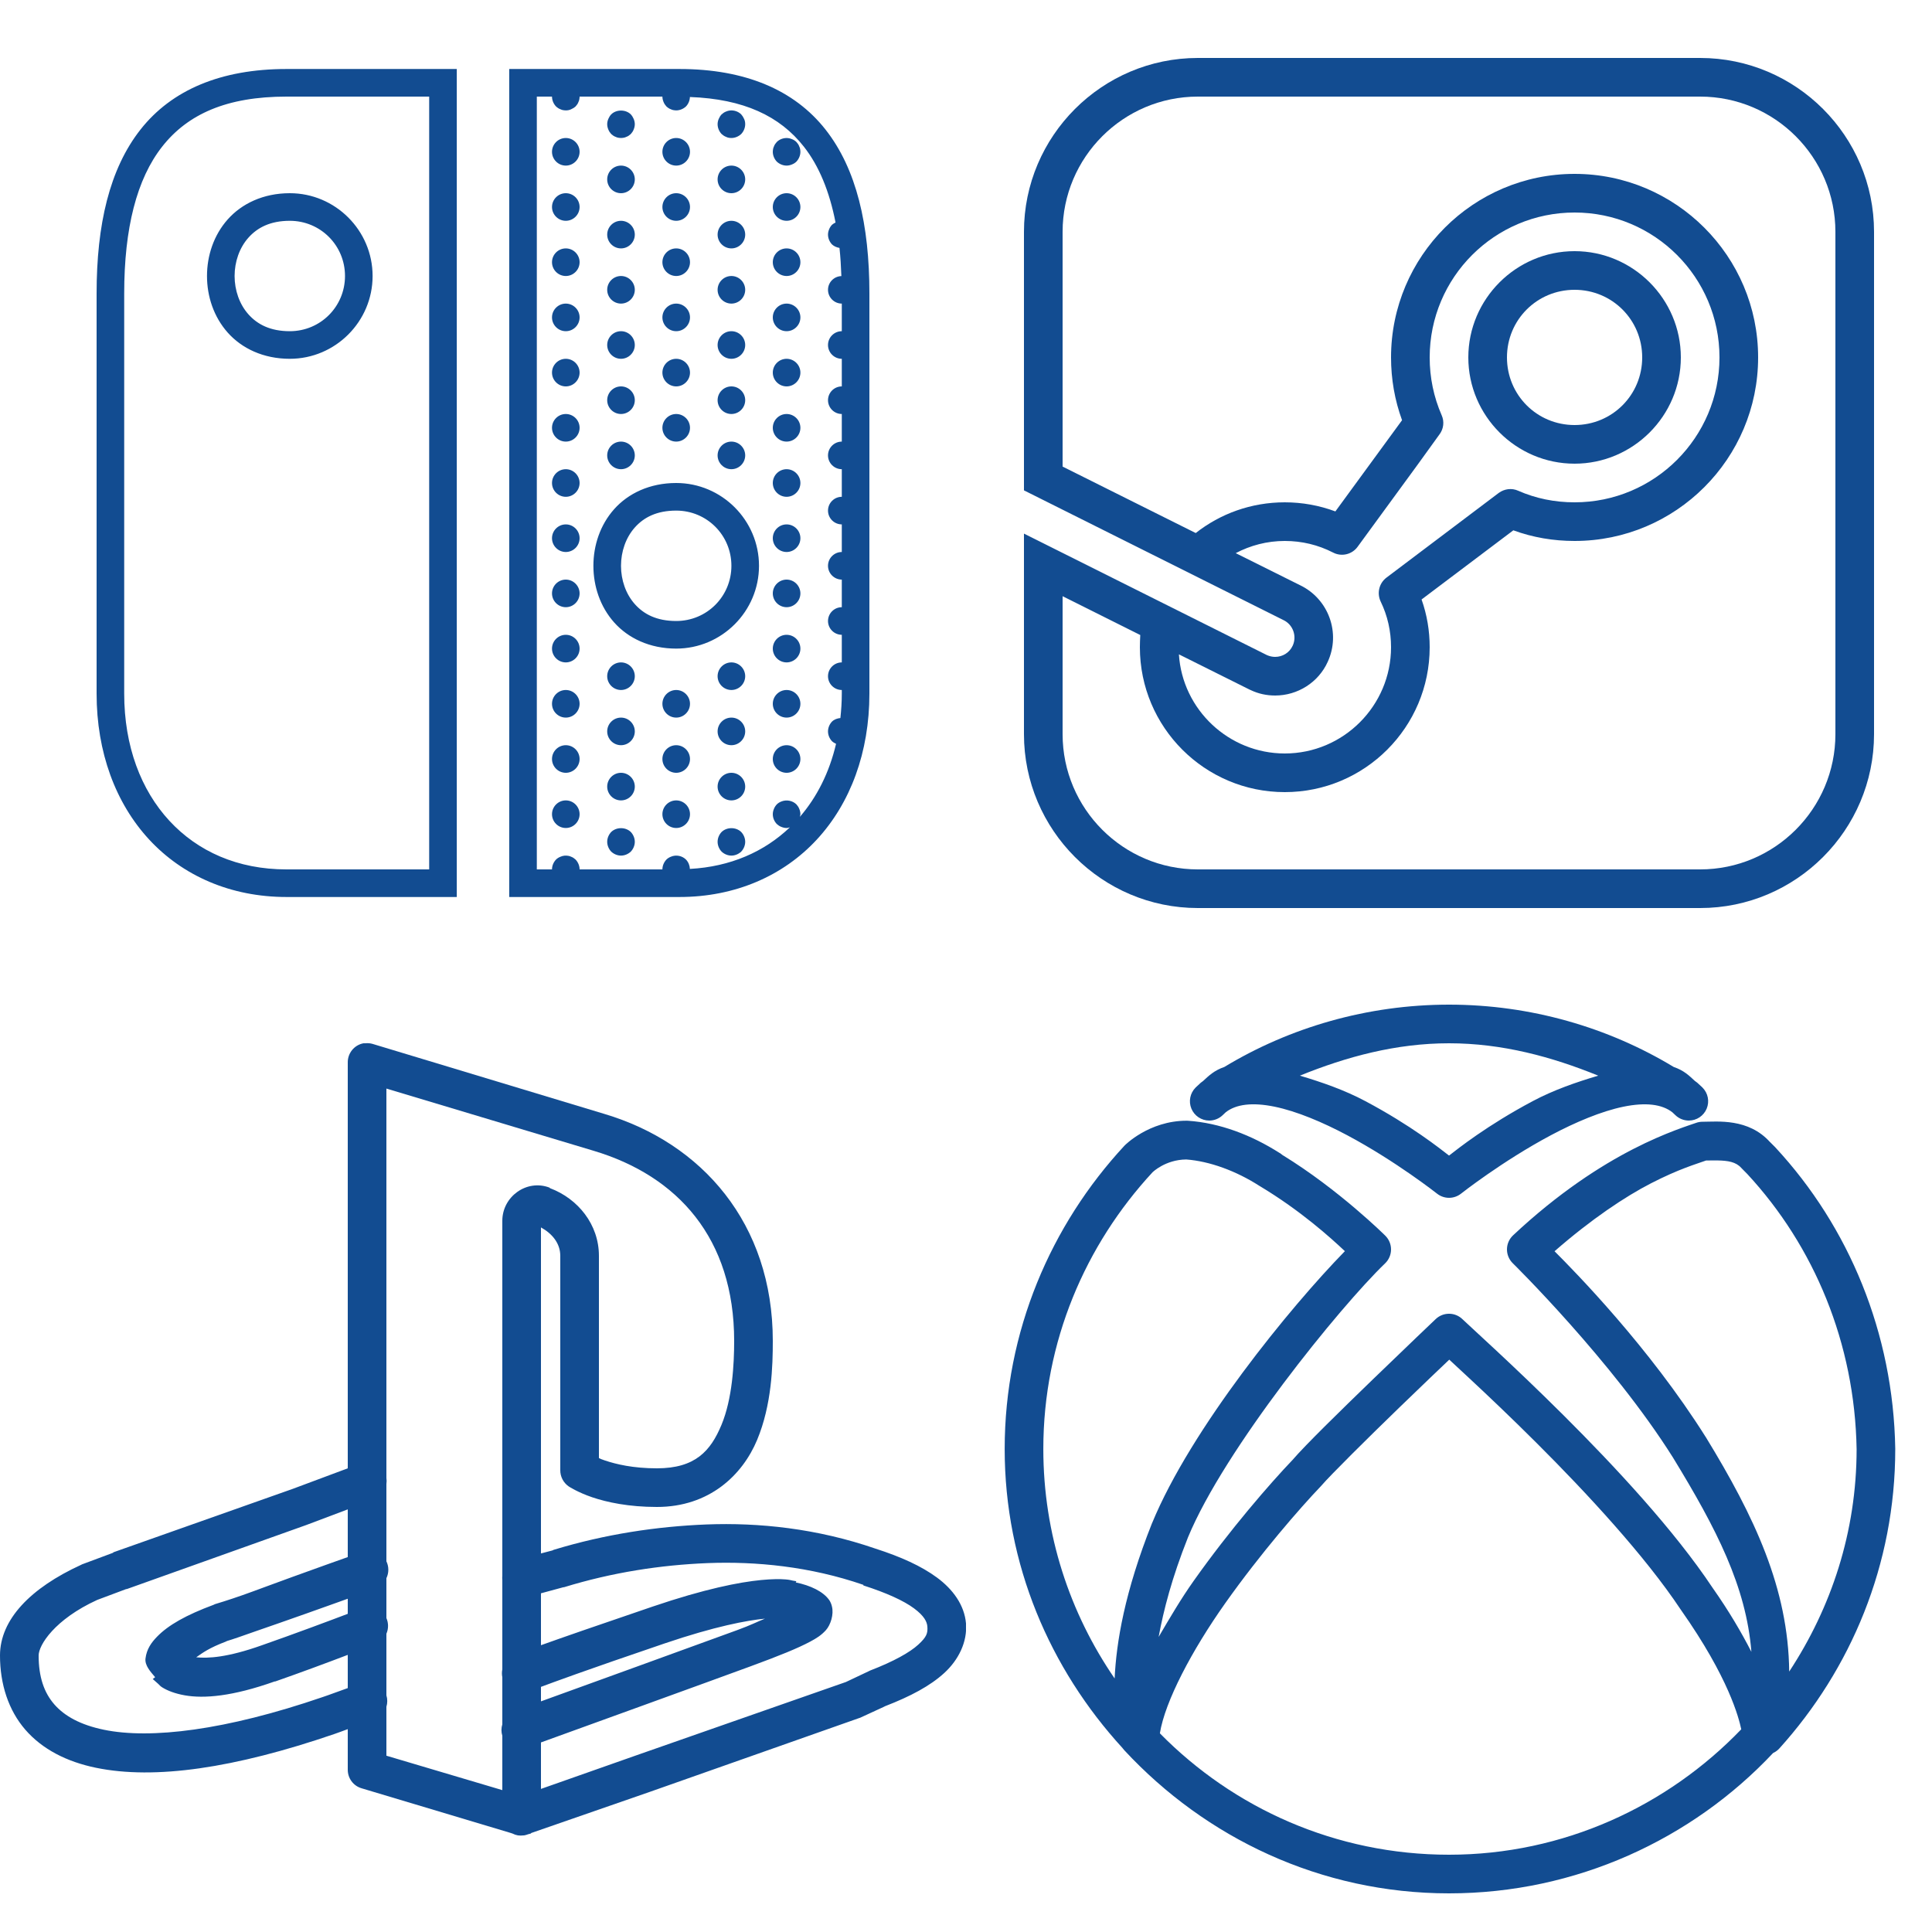
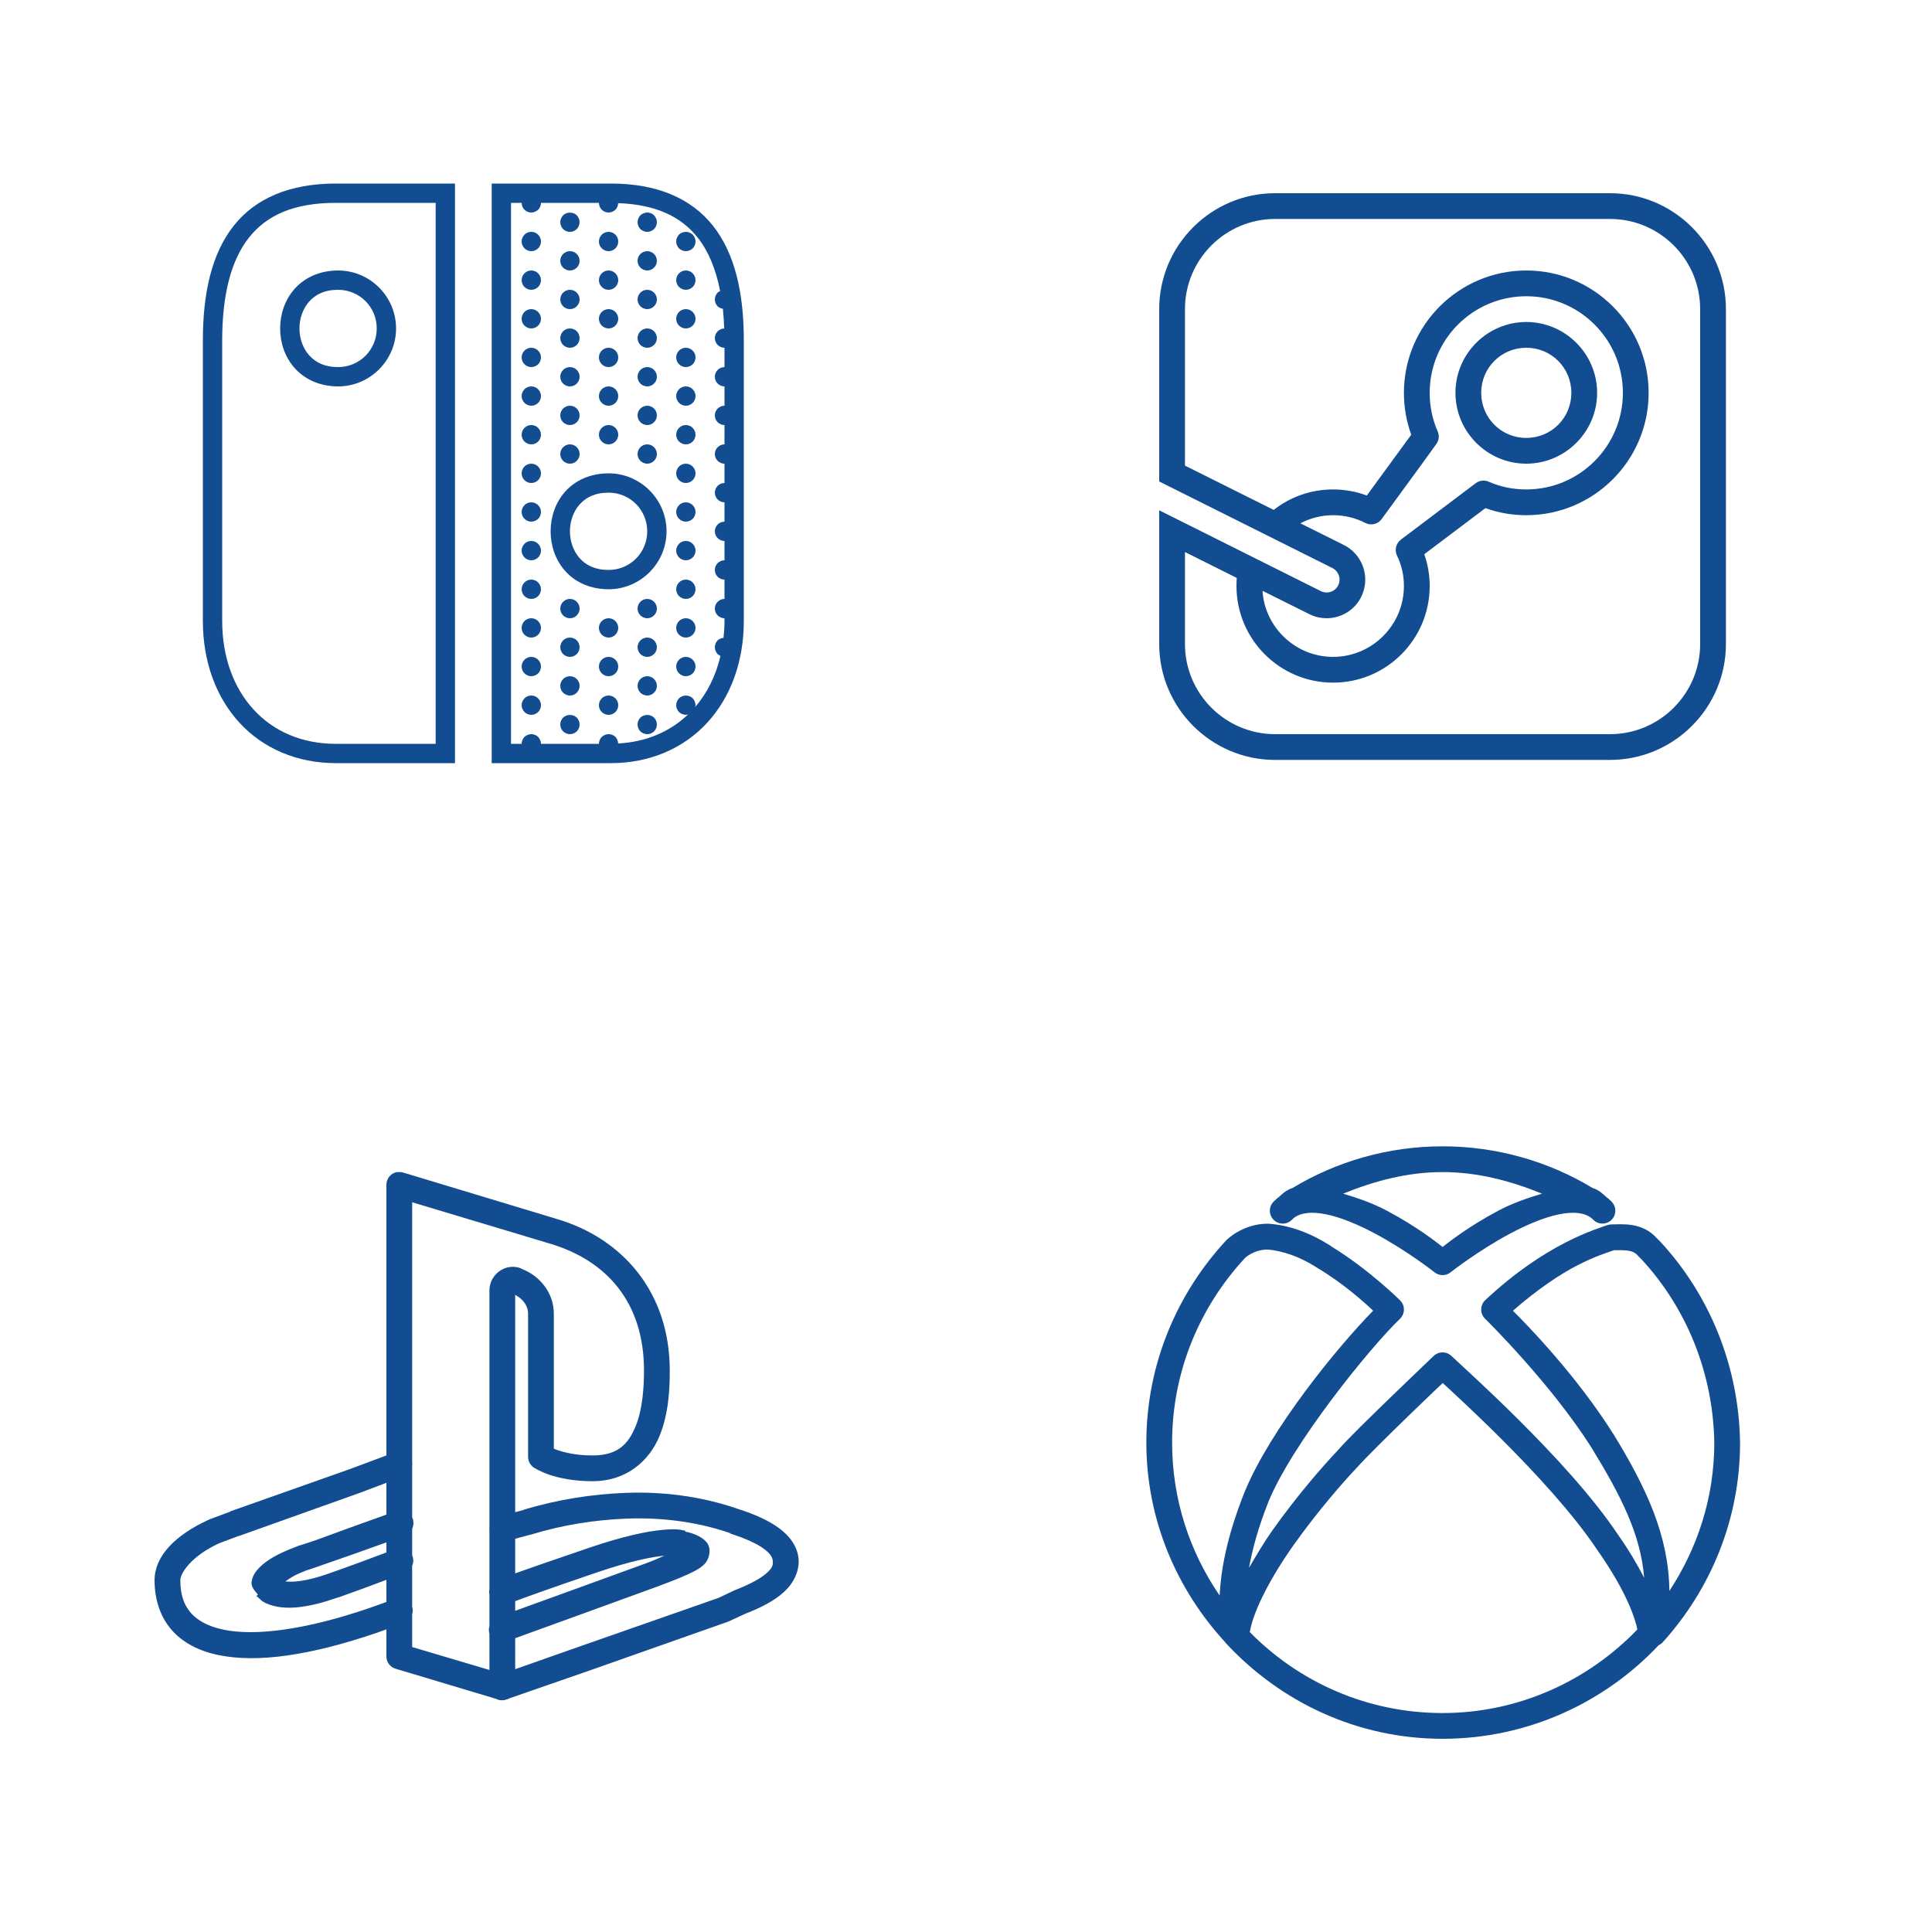
<svg xmlns="http://www.w3.org/2000/svg" fill="#124c91" viewBox="0 0 200 200" width="200px" height="200px">
-   <svg fill="#124c91" viewBox="0 -25 50 50" width="100px" height="200px">
+   <svg fill="#124c91" viewBox="-12 -37 75 50" width="100px" height="200px">
    <path d="M 18.812 4 C 18.336 4.09 17.992 4.512 18 5 L 18 26 L 15.156 27.062 L 5.875 30.344 C 5.863 30.355 5.855 30.363 5.844 30.375 L 4.25 30.969 C 4.23 30.977 4.207 30.988 4.188 31 C 1.59 32.191 0 33.82 0 35.688 C 0 37.172 0.438 38.523 1.312 39.531 C 2.188 40.539 3.449 41.188 4.969 41.5 C 8.004 42.125 12.117 41.531 17.312 39.75 C 17.527 39.68 17.691 39.609 18 39.5 L 18 41.594 C 17.996 42.043 18.289 42.438 18.719 42.562 L 26.438 44.875 C 26.469 44.887 26.5 44.898 26.531 44.906 C 26.621 44.953 26.715 44.984 26.812 45 C 26.906 45.012 27 45.012 27.094 45 C 27.105 45 27.113 45 27.125 45 C 27.199 44.988 27.273 44.965 27.344 44.938 C 27.387 44.93 27.43 44.918 27.469 44.906 C 27.48 44.895 27.488 44.887 27.5 44.875 L 33.625 42.75 L 44.438 38.938 C 44.469 38.93 44.5 38.918 44.531 38.906 L 45.75 38.344 C 45.777 38.332 45.785 38.324 45.812 38.312 C 47.133 37.801 48.145 37.262 48.875 36.594 C 49.621 35.91 50.074 34.98 50 34.031 C 49.918 33.07 49.316 32.258 48.5 31.656 C 47.684 31.055 46.625 30.578 45.312 30.156 C 42.277 29.109 39.27 28.801 36.562 28.906 C 34.004 29.008 31.324 29.406 28.656 30.219 L 28.594 30.25 L 28 30.406 L 28 13.531 C 28.578 13.848 29 14.352 29 15 L 29 26.094 C 28.996 26.43 29.16 26.746 29.438 26.938 C 29.438 26.938 29.895 27.242 30.656 27.5 C 31.418 27.758 32.539 28 34 28 C 36.711 28 38.426 26.355 39.188 24.531 C 39.949 22.707 40 20.695 40 19.406 C 40 13.32 36.32 9.156 31.281 7.656 L 19.281 4.031 C 19.16 3.996 19.031 3.988 18.906 4 C 18.875 4 18.844 4 18.812 4 Z M 20 6.344 L 30.719 9.562 C 35.078 10.863 38 14.094 38 19.406 C 38 20.617 37.906 22.398 37.344 23.75 C 36.781 25.102 35.988 26 34 26 C 32.762 26 31.879 25.785 31.312 25.594 C 31.078 25.516 31.117 25.523 31 25.469 L 31 15 C 31 13.371 29.906 12.039 28.469 11.5 C 28.453 11.496 28.453 11.473 28.438 11.469 C 27.262 11.023 26 11.934 26 13.188 L 26 31.562 C 25.992 31.637 25.992 31.707 26 31.781 L 26 36.406 C 25.973 36.539 25.973 36.68 26 36.812 L 26 39.25 C 25.941 39.441 25.941 39.652 26 39.844 L 26 42.656 L 20 40.875 L 20 38.344 C 20.059 38.152 20.059 37.941 20 37.75 L 20 34.562 C 20.113 34.305 20.113 34.008 20 33.75 L 20 31.688 C 20.133 31.41 20.133 31.09 20 30.812 L 20 26.812 C 20.016 26.707 20.016 26.605 20 26.5 Z M 18 28.125 L 18 30.594 C 17.527 30.758 16.602 31.094 15.125 31.625 C 14.219 31.949 13.305 32.301 12.562 32.562 C 11.82 32.824 11.188 33.012 11.125 33.031 C 11.105 33.039 11.082 33.051 11.062 33.062 C 9.629 33.594 8.707 34.117 8.125 34.719 C 7.832 35.02 7.59 35.359 7.531 35.844 C 7.488 36.203 7.785 36.52 8.031 36.812 L 7.906 36.906 C 7.906 36.906 8.078 37.055 8.188 37.156 C 8.273 37.234 8.289 37.273 8.406 37.344 C 8.676 37.512 9.059 37.66 9.562 37.75 C 10.562 37.926 12.027 37.809 14.219 37.031 C 14.23 37.027 14.238 37.035 14.25 37.031 C 15.512 36.59 16.914 36.07 18 35.656 L 18 37.375 C 17.543 37.535 17.066 37.719 16.688 37.844 C 11.68 39.562 7.789 40.031 5.375 39.531 C 4.168 39.281 3.344 38.828 2.812 38.219 C 2.281 37.609 2 36.801 2 35.688 C 2 35.152 2.828 33.82 5.031 32.812 L 6.531 32.25 L 6.562 32.25 L 15.844 28.938 Z M 36.625 30.906 C 39.121 30.809 41.922 31.078 44.688 32.031 C 44.688 32.043 44.688 32.051 44.688 32.062 C 45.875 32.441 46.777 32.852 47.312 33.25 C 47.848 33.648 47.98 33.949 48 34.188 C 48.027 34.539 47.961 34.73 47.531 35.125 C 47.102 35.52 46.27 35.992 45.031 36.469 C 45.012 36.477 44.988 36.488 44.969 36.5 L 43.781 37.062 L 43.688 37.094 L 32.969 40.844 L 28 42.594 L 28 40.188 C 28.984 39.832 37.043 36.914 38.844 36.25 C 40.355 35.695 41.297 35.312 41.938 34.969 C 42.258 34.797 42.508 34.645 42.75 34.375 C 42.992 34.105 43.164 33.562 43.062 33.156 C 43.039 33.047 42.996 32.941 42.938 32.844 C 42.625 32.375 41.938 32.059 41.188 31.906 L 41.219 31.844 C 41.219 31.844 41.082 31.824 41.031 31.812 C 40.934 31.789 40.852 31.766 40.656 31.75 C 40.363 31.727 39.977 31.727 39.406 31.781 C 38.266 31.891 36.484 32.238 33.781 33.156 C 30.77 34.18 29.078 34.77 28 35.156 L 28 32.469 L 29.156 32.156 C 29.168 32.156 29.176 32.156 29.188 32.156 C 31.699 31.383 34.203 31.004 36.625 30.906 Z M 18 32.75 L 18 33.531 C 17.211 33.832 15.184 34.59 13.562 35.156 C 11.766 35.797 10.754 35.844 10.156 35.781 C 10.496 35.543 10.824 35.297 11.688 34.969 C 11.723 34.957 11.715 34.949 11.75 34.938 C 12.043 34.852 12.504 34.691 13.219 34.438 C 13.969 34.176 14.906 33.855 15.812 33.531 C 16.934 33.129 17.336 32.992 18 32.75 Z M 39.594 33.781 C 39.121 33.973 38.91 34.098 38.156 34.375 C 36.488 34.988 29.777 37.418 28 38.062 L 28 37.312 C 28.621 37.082 30.188 36.496 34.406 35.062 C 37.004 34.18 38.66 33.871 39.594 33.781 Z" />
  </svg>
-   <svg fill="#124c91" viewBox="-25 0 50 50" width="200px" height="100px">
+   <svg fill="#124c91" viewBox="-37 -12 50 75" width="200px" height="100px">
    <path d="M 12 3 C 7.04 3 3 7.04 3 12 L 3 25.381 L 16.42 32.09 C 16.92 32.32 17.14 32.92 16.91 33.42 C 16.74 33.79 16.38 34 16 34 C 15.86 34 15.72 33.97 15.58 33.91 L 3 27.619 L 3 38 C 3 42.96 7.04 47 12 47 L 38 47 C 42.96 47 47 42.96 47 38 L 47 12 C 47 7.04 42.96 3 38 3 L 12 3 z M 12 5 L 38 5 C 41.86 5 45 8.14 45 12 L 45 38 C 45 41.86 41.86 45 38 45 L 12 45 C 8.14 45 5 41.86 5 38 L 5 30.859 L 9.02 32.869 C 9.01 33.079 9 33.29 9 33.5 C 9 37.64 12.36 41 16.5 41 C 20.64 41 24 37.64 24 33.5 C 24 32.65 23.86 31.819 23.58 31.029 L 28.33 27.449 C 29.34 27.819 30.4 28 31.5 28 C 36.74 28 41 23.74 41 18.5 C 41 13.26 36.74 9 31.5 9 C 26.26 9 22 13.26 22 18.5 C 22 19.62 22.19 20.71 22.57 21.75 L 19.119 26.471 C 18.289 26.161 17.4 26 16.5 26 C 14.76 26 13.161 26.59 11.891 27.59 L 5 24.15 L 5 12 C 5 8.14 8.14 5 12 5 z M 31.5 11 C 35.64 11 39 14.36 39 18.5 C 39 22.64 35.64 26 31.5 26 C 30.47 26 29.49 25.8 28.58 25.4 C 28.25 25.25 27.87 25.3 27.58 25.51 L 21.76 29.9 C 21.38 30.19 21.261 30.701 21.461 31.131 C 21.821 31.871 22 32.67 22 33.5 C 22 36.53 19.53 39 16.5 39 C 13.6 39 11.2 36.729 11.02 33.869 L 14.689 35.699 L 14.721 35.711 L 14.74 35.721 C 15.14 35.911 15.56 36 16 36 C 17.17 36 18.241 35.32 18.721 34.26 C 19.411 32.77 18.769 30.999 17.289 30.289 L 13.961 28.631 C 14.721 28.231 15.58 28 16.5 28 C 17.38 28 18.22 28.2 19 28.6 C 19.44 28.83 19.98 28.701 20.27 28.301 L 23.369 24.061 L 24.51 22.48 C 24.72 22.2 24.769 21.82 24.619 21.49 C 24.209 20.55 24 19.54 24 18.5 C 24 14.36 27.36 11 31.5 11 z M 31.5 13 C 28.474 13 26 15.474 26 18.5 C 26 21.526 28.474 24 31.5 24 C 34.526 24 37 21.526 37 18.5 C 37 15.474 34.526 13 31.5 13 z M 31.5 15 C 33.445 15 35 16.555 35 18.5 C 35 20.445 33.445 22 31.5 22 C 29.555 22 28 20.445 28 18.5 C 28 16.555 29.555 15 31.5 15 z" />
  </svg>
-   <svg fill="#124c91" viewBox="5 5 140 140" width="200px" height="200px">
+   <svg fill="#124c91" viewBox="-9 -9 200 200" width="200px" height="200px">
    <path d="M 25.76 10 C 21.01 10 17.443 11.517 15.186 14.381 C 12.928 17.245 12 21.294 12 26.264 L 12 55.264 C 12 59.506 13.373 63.2 15.805 65.832 C 18.236 68.464 21.722 70 25.76 70 L 38.1 70 L 38.1 10 L 25.76 10 z M 41.9 10 L 41.9 70 L 54.24 70 C 58.278 70 61.764 68.464 64.195 65.832 C 66.627 63.2 68 59.506 68 55.264 L 68 26.264 C 68 21.294 67.072 17.245 64.814 14.381 C 62.557 11.517 58.99 10 54.24 10 L 41.9 10 z M 25.76 12 L 36.1 12 L 36.1 68 L 25.76 68 C 22.222 68 19.327 66.698 17.273 64.475 C 15.219 62.252 14 59.077 14 55.264 L 14 26.264 C 14 21.547 14.907 17.965 16.756 15.619 C 18.605 13.273 21.419 12 25.76 12 z M 43.9 12 L 45 12 C 45 12.26 45.109 12.521 45.289 12.711 C 45.339 12.751 45.389 12.8 45.439 12.83 C 45.499 12.87 45.559 12.9 45.619 12.92 C 45.679 12.95 45.741 12.97 45.801 12.98 C 45.871 12.99 45.93 13 46 13 C 46.13 13 46.261 12.98 46.381 12.92 C 46.501 12.87 46.611 12.801 46.711 12.711 L 46.83 12.561 C 46.87 12.501 46.9 12.441 46.92 12.381 C 46.95 12.321 46.97 12.259 46.98 12.199 C 46.99 12.129 47 12.07 47 12 L 53 12 C 53 12.13 53.03 12.261 53.08 12.381 C 53.13 12.511 53.199 12.611 53.289 12.711 C 53.339 12.751 53.389 12.8 53.439 12.83 C 53.499 12.87 53.559 12.9 53.619 12.92 C 53.679 12.95 53.741 12.97 53.801 12.98 C 53.871 12.99 53.94 13 54 13 C 54.26 13 54.521 12.891 54.711 12.711 C 54.884 12.528 54.986 12.279 54.994 12.029 C 58.901 12.173 61.507 13.415 63.244 15.619 C 64.347 17.018 65.107 18.867 65.547 21.125 C 65.456 21.171 65.367 21.219 65.289 21.289 C 65.199 21.389 65.13 21.489 65.08 21.619 C 65.03 21.739 65 21.87 65 22 C 65 22.26 65.109 22.521 65.289 22.711 C 65.437 22.851 65.632 22.929 65.832 22.965 C 65.903 23.614 65.943 24.3 65.969 25.006 C 65.434 25.023 65 25.461 65 26 C 65 26.55 65.45 27 66 27 L 66 29 C 65.45 29 65 29.45 65 30 C 65 30.55 65.45 31 66 31 L 66 33 C 65.45 33 65 33.45 65 34 C 65 34.55 65.45 35 66 35 L 66 37 C 65.45 37 65 37.45 65 38 C 65 38.55 65.45 39 66 39 L 66 41 C 65.45 41 65 41.45 65 42 C 65 42.55 65.45 43 66 43 L 66 45 C 65.45 45 65 45.45 65 46 C 65 46.55 65.45 47 66 47 L 66 49 C 65.45 49 65 49.45 65 50 C 65 50.55 65.45 51 66 51 L 66 53 C 65.45 53 65 53.45 65 54 C 65 54.55 65.45 55 66 55 L 66 55.264 C 66 55.871 65.959 56.457 65.898 57.031 C 65.674 57.053 65.454 57.129 65.289 57.289 C 65.109 57.479 65 57.74 65 58 C 65 58.26 65.109 58.521 65.289 58.711 C 65.374 58.791 65.477 58.851 65.584 58.9 C 65.098 60.978 64.195 62.766 62.961 64.193 C 62.974 64.129 63 64.066 63 64 C 63 63.87 62.97 63.739 62.92 63.619 C 62.87 63.489 62.801 63.389 62.711 63.289 C 62.431 63.009 61.979 62.93 61.619 63.08 C 61.489 63.13 61.379 63.199 61.289 63.289 C 61.199 63.389 61.13 63.489 61.08 63.619 C 61.03 63.739 61 63.87 61 64 C 61 64.27 61.109 64.521 61.289 64.711 C 61.389 64.801 61.489 64.87 61.619 64.92 C 61.739 64.97 61.87 65 62 65 C 62.081 65 62.159 64.971 62.238 64.951 C 60.381 66.725 57.926 67.806 54.992 67.965 C 54.983 67.717 54.883 67.47 54.711 67.289 C 54.431 67.009 53.989 66.92 53.619 67.08 C 53.489 67.13 53.379 67.199 53.289 67.289 C 53.109 67.479 53 67.74 53 68 L 47 68 C 47 67.74 46.891 67.479 46.711 67.289 L 46.561 67.17 C 46.501 67.13 46.441 67.1 46.381 67.08 C 46.321 67.05 46.259 67.03 46.199 67.02 C 45.999 66.98 45.799 67 45.619 67.08 C 45.489 67.13 45.379 67.199 45.289 67.289 C 45.109 67.479 45 67.74 45 68 L 43.9 68 L 43.9 12 z M 57.902 13.006 C 57.805 13.016 57.709 13.04 57.619 13.08 C 57.489 13.13 57.389 13.199 57.289 13.289 C 57.199 13.389 57.13 13.499 57.08 13.619 C 57.03 13.739 57 13.87 57 14 C 57 14.26 57.109 14.521 57.289 14.711 C 57.389 14.801 57.489 14.87 57.619 14.92 C 57.739 14.98 57.87 15 58 15 C 58.26 15 58.521 14.891 58.711 14.711 C 58.891 14.521 59 14.26 59 14 C 59 13.87 58.98 13.739 58.92 13.619 C 58.87 13.499 58.801 13.389 58.711 13.289 C 58.501 13.079 58.194 12.977 57.902 13.006 z M 50 13.012 C 49.737 13.012 49.474 13.104 49.289 13.289 C 49.199 13.389 49.13 13.499 49.08 13.619 C 49.03 13.739 49 13.87 49 14 C 49 14.13 49.03 14.261 49.08 14.381 C 49.13 14.511 49.199 14.611 49.289 14.711 L 49.439 14.83 C 49.499 14.87 49.559 14.9 49.619 14.92 C 49.679 14.95 49.741 14.97 49.801 14.98 C 49.871 14.99 49.94 15 50 15 C 50.06 15 50.129 14.99 50.199 14.98 C 50.259 14.97 50.321 14.95 50.381 14.92 C 50.441 14.9 50.501 14.87 50.561 14.83 L 50.711 14.711 C 50.801 14.611 50.87 14.511 50.92 14.381 C 50.97 14.261 51 14.13 51 14 C 51 13.87 50.97 13.739 50.92 13.619 C 50.87 13.499 50.801 13.389 50.711 13.289 C 50.526 13.104 50.263 13.012 50 13.012 z M 46 15 C 45.45 15 45 15.45 45 16 C 45 16.55 45.45 17 46 17 C 46.55 17 47 16.55 47 16 C 47 15.45 46.55 15 46 15 z M 54 15 C 53.45 15 53 15.45 53 16 C 53 16.55 53.45 17 54 17 C 54.55 17 55 16.55 55 16 C 55 15.45 54.55 15 54 15 z M 62.098 15.006 C 61.806 14.977 61.499 15.079 61.289 15.289 L 61.17 15.439 C 61.13 15.499 61.1 15.559 61.08 15.619 C 61.05 15.679 61.03 15.741 61.02 15.801 C 61.01 15.871 61 15.94 61 16 C 61 16.26 61.109 16.521 61.289 16.711 C 61.479 16.891 61.74 17 62 17 C 62.13 17 62.261 16.97 62.381 16.92 C 62.511 16.87 62.621 16.801 62.711 16.711 C 62.891 16.521 63 16.26 63 16 C 63 15.94 62.99 15.871 62.98 15.801 C 62.97 15.741 62.95 15.679 62.92 15.619 C 62.9 15.559 62.87 15.499 62.83 15.439 L 62.711 15.289 C 62.621 15.199 62.511 15.13 62.381 15.08 C 62.291 15.04 62.195 15.016 62.098 15.006 z M 50 17 C 49.45 17 49 17.45 49 18 C 49 18.55 49.45 19 50 19 C 50.55 19 51 18.55 51 18 C 51 17.45 50.55 17 50 17 z M 58 17 C 57.45 17 57 17.45 57 18 C 57 18.55 57.45 19 58 19 C 58.55 19 59 18.55 59 18 C 59 17.45 58.55 17 58 17 z M 26 19 C 24.083 19 22.519 19.755 21.502 20.898 C 20.485 22.042 20 23.528 20 25 C 20 26.472 20.485 27.958 21.502 29.102 C 22.519 30.245 24.083 31 26 31 C 29.302 31 32 28.302 32 25 C 32 21.698 29.302 19 26 19 z M 46 19 C 45.45 19 45 19.45 45 20 C 45 20.55 45.45 21 46 21 C 46.55 21 47 20.55 47 20 C 47 19.45 46.55 19 46 19 z M 54 19 C 53.45 19 53 19.45 53 20 C 53 20.55 53.45 21 54 21 C 54.55 21 55 20.55 55 20 C 55 19.45 54.55 19 54 19 z M 62 19 C 61.45 19 61 19.45 61 20 C 61 20.55 61.45 21 62 21 C 62.55 21 63 20.55 63 20 C 63 19.45 62.55 19 62 19 z M 26 21 C 28.221 21 30 22.779 30 25 C 30 27.221 28.221 29 26 29 C 24.583 29 23.648 28.505 22.998 27.773 C 22.348 27.042 22 26.028 22 25 C 22 23.972 22.348 22.958 22.998 22.227 C 23.648 21.495 24.583 21 26 21 z M 50 21 C 49.45 21 49 21.45 49 22 C 49 22.55 49.45 23 50 23 C 50.55 23 51 22.55 51 22 C 51 21.45 50.55 21 50 21 z M 58 21 C 57.45 21 57 21.45 57 22 C 57 22.55 57.45 23 58 23 C 58.55 23 59 22.55 59 22 C 59 21.45 58.55 21 58 21 z M 46 23 C 45.45 23 45 23.45 45 24 C 45 24.55 45.45 25 46 25 C 46.55 25 47 24.55 47 24 C 47 23.45 46.55 23 46 23 z M 54 23 C 53.45 23 53 23.45 53 24 C 53 24.55 53.45 25 54 25 C 54.55 25 55 24.55 55 24 C 55 23.45 54.55 23 54 23 z M 62 23 C 61.45 23 61 23.45 61 24 C 61 24.55 61.45 25 62 25 C 62.55 25 63 24.55 63 24 C 63 23.45 62.55 23 62 23 z M 50 25 C 49.45 25 49 25.45 49 26 C 49 26.55 49.45 27 50 27 C 50.55 27 51 26.55 51 26 C 51 25.45 50.55 25 50 25 z M 58 25 C 57.45 25 57 25.45 57 26 C 57 26.55 57.45 27 58 27 C 58.55 27 59 26.55 59 26 C 59 25.45 58.55 25 58 25 z M 46 27 C 45.45 27 45 27.45 45 28 C 45 28.55 45.45 29 46 29 C 46.55 29 47 28.55 47 28 C 47 27.45 46.55 27 46 27 z M 54 27 C 53.45 27 53 27.45 53 28 C 53 28.55 53.45 29 54 29 C 54.55 29 55 28.55 55 28 C 55 27.45 54.55 27 54 27 z M 62 27 C 61.45 27 61 27.45 61 28 C 61 28.55 61.45 29 62 29 C 62.55 29 63 28.55 63 28 C 63 27.45 62.55 27 62 27 z M 50 29 C 49.45 29 49 29.45 49 30 C 49 30.55 49.45 31 50 31 C 50.55 31 51 30.55 51 30 C 51 29.45 50.55 29 50 29 z M 58 29 C 57.45 29 57 29.45 57 30 C 57 30.55 57.45 31 58 31 C 58.55 31 59 30.55 59 30 C 59 29.45 58.55 29 58 29 z M 46 31 C 45.45 31 45 31.45 45 32 C 45 32.55 45.45 33 46 33 C 46.55 33 47 32.55 47 32 C 47 31.45 46.55 31 46 31 z M 54 31 C 53.45 31 53 31.45 53 32 C 53 32.55 53.45 33 54 33 C 54.55 33 55 32.55 55 32 C 55 31.45 54.55 31 54 31 z M 62 31 C 61.45 31 61 31.45 61 32 C 61 32.55 61.45 33 62 33 C 62.55 33 63 32.55 63 32 C 63 31.45 62.55 31 62 31 z M 50 33 C 49.45 33 49 33.45 49 34 C 49 34.55 49.45 35 50 35 C 50.55 35 51 34.55 51 34 C 51 33.45 50.55 33 50 33 z M 58 33 C 57.45 33 57 33.45 57 34 C 57 34.55 57.45 35 58 35 C 58.55 35 59 34.55 59 34 C 59 33.45 58.55 33 58 33 z M 46 35 C 45.45 35 45 35.45 45 36 C 45 36.55 45.45 37 46 37 C 46.55 37 47 36.55 47 36 C 47 35.45 46.55 35 46 35 z M 54 35 C 53.45 35 53 35.45 53 36 C 53 36.55 53.45 37 54 37 C 54.55 37 55 36.55 55 36 C 55 35.45 54.55 35 54 35 z M 62 35 C 61.45 35 61 35.45 61 36 C 61 36.55 61.45 37 62 37 C 62.55 37 63 36.55 63 36 C 63 35.45 62.55 35 62 35 z M 50 37 C 49.45 37 49 37.45 49 38 C 49 38.55 49.45 39 50 39 C 50.55 39 51 38.55 51 38 C 51 37.45 50.55 37 50 37 z M 58 37 C 57.45 37 57 37.45 57 38 C 57 38.55 57.45 39 58 39 C 58.55 39 59 38.55 59 38 C 59 37.45 58.55 37 58 37 z M 46 39 C 45.45 39 45 39.45 45 40 C 45 40.55 45.45 41 46 41 C 46.55 41 47 40.55 47 40 C 47 39.45 46.55 39 46 39 z M 62 39 C 61.45 39 61 39.45 61 40 C 61 40.55 61.45 41 62 41 C 62.55 41 63 40.55 63 40 C 63 39.45 62.55 39 62 39 z M 54 40 C 52.083 40 50.519 40.755 49.502 41.898 C 48.485 43.042 48 44.528 48 46 C 48 47.472 48.485 48.958 49.502 50.102 C 50.519 51.245 52.083 52 54 52 C 57.302 52 60 49.302 60 46 C 60 42.698 57.302 40 54 40 z M 54 42 C 56.221 42 58 43.779 58 46 C 58 48.221 56.221 50 54 50 C 52.583 50 51.648 49.505 50.998 48.773 C 50.348 48.042 50 47.028 50 46 C 50 44.972 50.348 43.958 50.998 43.227 C 51.648 42.495 52.583 42 54 42 z M 46 43 C 45.45 43 45 43.45 45 44 C 45 44.55 45.45 45 46 45 C 46.55 45 47 44.55 47 44 C 47 43.45 46.55 43 46 43 z M 62 43 C 61.45 43 61 43.45 61 44 C 61 44.55 61.45 45 62 45 C 62.55 45 63 44.55 63 44 C 63 43.45 62.55 43 62 43 z M 46 47 C 45.45 47 45 47.45 45 48 C 45 48.55 45.45 49 46 49 C 46.55 49 47 48.55 47 48 C 47 47.45 46.55 47 46 47 z M 62 47 C 61.45 47 61 47.45 61 48 C 61 48.55 61.45 49 62 49 C 62.55 49 63 48.55 63 48 C 63 47.45 62.55 47 62 47 z M 46 51 C 45.45 51 45 51.45 45 52 C 45 52.55 45.45 53 46 53 C 46.55 53 47 52.55 47 52 C 47 51.45 46.55 51 46 51 z M 62 51 C 61.45 51 61 51.45 61 52 C 61 52.55 61.45 53 62 53 C 62.55 53 63 52.55 63 52 C 63 51.45 62.55 51 62 51 z M 50 53 C 49.45 53 49 53.45 49 54 C 49 54.55 49.45 55 50 55 C 50.55 55 51 54.55 51 54 C 51 53.45 50.55 53 50 53 z M 58 53 C 57.45 53 57 53.45 57 54 C 57 54.55 57.45 55 58 55 C 58.55 55 59 54.55 59 54 C 59 53.45 58.55 53 58 53 z M 46 55 C 45.45 55 45 55.45 45 56 C 45 56.55 45.45 57 46 57 C 46.55 57 47 56.55 47 56 C 47 55.45 46.55 55 46 55 z M 54 55 C 53.45 55 53 55.45 53 56 C 53 56.55 53.45 57 54 57 C 54.55 57 55 56.55 55 56 C 55 55.45 54.55 55 54 55 z M 62 55 C 61.45 55 61 55.45 61 56 C 61 56.55 61.45 57 62 57 C 62.55 57 63 56.55 63 56 C 63 55.45 62.55 55 62 55 z M 50 57 C 49.45 57 49 57.45 49 58 C 49 58.55 49.45 59 50 59 C 50.55 59 51 58.55 51 58 C 51 57.45 50.55 57 50 57 z M 58 57 C 57.45 57 57 57.45 57 58 C 57 58.55 57.45 59 58 59 C 58.55 59 59 58.55 59 58 C 59 57.45 58.55 57 58 57 z M 46 59 C 45.45 59 45 59.45 45 60 C 45 60.55 45.45 61 46 61 C 46.55 61 47 60.55 47 60 C 47 59.45 46.55 59 46 59 z M 54 59 C 53.45 59 53 59.45 53 60 C 53 60.55 53.45 61 54 61 C 54.55 61 55 60.55 55 60 C 55 59.45 54.55 59 54 59 z M 62 59 C 61.45 59 61 59.45 61 60 C 61 60.55 61.45 61 62 61 C 62.55 61 63 60.55 63 60 C 63 59.45 62.55 59 62 59 z M 50 61 C 49.45 61 49 61.45 49 62 C 49 62.55 49.45 63 50 63 C 50.55 63 51 62.55 51 62 C 51 61.45 50.55 61 50 61 z M 58 61 C 57.45 61 57 61.45 57 62 C 57 62.55 57.45 63 58 63 C 58.55 63 59 62.55 59 62 C 59 61.45 58.55 61 58 61 z M 46 63 C 45.45 63 45 63.45 45 64 C 45 64.55 45.45 65 46 65 C 46.55 65 47 64.55 47 64 C 47 63.45 46.55 63 46 63 z M 54 63 C 53.45 63 53 63.45 53 64 C 53 64.55 53.45 65 54 65 C 54.55 65 55 64.55 55 64 C 55 63.45 54.55 63 54 63 z M 50 65.012 C 49.74 65.012 49.479 65.104 49.289 65.289 C 49.109 65.479 49 65.74 49 66 C 49 66.26 49.109 66.521 49.289 66.711 C 49.479 66.891 49.74 67 50 67 C 50.26 67 50.521 66.891 50.711 66.711 C 50.891 66.521 51 66.26 51 66 C 51 65.74 50.891 65.479 50.711 65.289 C 50.521 65.104 50.26 65.012 50 65.012 z M 58 65.012 C 57.74 65.012 57.479 65.104 57.289 65.289 C 57.109 65.479 57 65.74 57 66 C 57 66.26 57.109 66.521 57.289 66.711 C 57.479 66.891 57.74 67 58 67 C 58.26 67 58.521 66.891 58.711 66.711 C 58.891 66.521 59 66.26 59 66 C 59 65.74 58.891 65.479 58.711 65.289 C 58.521 65.104 58.26 65.012 58 65.012 z" />
  </svg>
-   <svg viewBox="-50 -50 100 100" width="200px" height="200px">
+   <svg viewBox="-87 -87 150 150" width="200px" height="200px">
    <path d="M 25.002 2 C 20.774 2 16.752 3.181 13.373 5.225 C 12.833 5.413 12.572 5.677 12.262 5.961 C 12.258 5.964 12.254 5.966 12.25 5.969 A 1 1 0 0 0 12.197 6.008 C 12.195 6.009 12.193 6.008 12.191 6.01 L 12.191 6.012 C 12.183 6.018 12.178 6.024 12.172 6.029 C 12.166 6.033 12.16 6.037 12.154 6.041 C 12.152 6.042 12.15 6.043 12.148 6.045 A 1 1 0 0 0 12.129 6.064 C 12.048 6.136 11.978 6.202 11.92 6.258 C 11.914 6.263 11.906 6.272 11.9 6.277 C 11.896 6.282 11.887 6.289 11.883 6.293 A 1 1 0 0 0 12.59 8 L 12.592 8 A 1 1 0 0 0 13.283 7.723 C 13.349 7.66 13.399 7.612 13.447 7.568 C 13.984 7.151 14.826 7.048 15.967 7.281 C 17.116 7.516 18.468 8.088 19.727 8.758 C 22.244 10.097 24.381 11.783 24.381 11.783 A 1 1 0 0 0 25.623 11.783 C 25.623 11.783 27.76 10.097 30.277 8.758 C 31.536 8.088 32.888 7.516 34.037 7.281 C 35.18 7.048 36.024 7.153 36.561 7.572 C 36.61 7.617 36.659 7.664 36.721 7.723 A 1 1 0 0 0 37.412 8 L 37.414 8 A 1 1 0 0 0 38.121 6.293 C 38.117 6.289 38.11 6.281 38.105 6.277 L 38.104 6.275 C 38.033 6.208 37.951 6.13 37.854 6.045 C 37.849 6.041 37.845 6.038 37.84 6.035 C 37.831 6.027 37.824 6.021 37.812 6.012 L 37.812 6.01 C 37.811 6.008 37.809 6.009 37.807 6.008 A 1 1 0 0 0 37.73 5.953 C 37.426 5.673 37.169 5.411 36.629 5.225 C 33.25 3.181 29.229 2 25.002 2 z M 25.002 4 C 27.751 4 30.316 4.697 32.725 5.676 C 31.573 6.018 30.408 6.423 29.338 6.992 C 26.961 8.256 25.469 9.452 25.002 9.812 C 24.535 9.452 23.043 8.256 20.666 6.992 C 19.596 6.423 18.432 6.018 17.281 5.676 C 19.69 4.698 22.253 4 25.002 4 z M 11.42 8.008 C 9.465 8.008 8.219 9.283 8.219 9.283 A 1 1 0 0 0 8.199 9.303 C 4.404 13.397 2.002 18.903 2.002 25 C 2.002 30.981 4.35 36.385 8.102 40.479 C 8.105 40.482 8.106 40.487 8.109 40.49 A 1 1 0 0 0 8.199 40.598 C 12.401 45.122 18.35 48 25.002 48 C 31.582 48 37.582 45.198 41.775 40.736 A 1 1 0 0 0 42.102 40.496 C 45.795 36.403 48.098 30.997 48.098 25.002 A 1 1 0 0 0 48.098 24.984 C 47.998 18.999 45.702 13.5 41.9 9.398 A 1 1 0 0 0 41.875 9.371 L 41.588 9.084 L 41.627 9.127 C 40.503 7.862 38.883 8.062 38.125 8.062 A 1 1 0 0 0 37.773 8.125 C 37.533 8.215 36.227 8.604 34.541 9.471 C 32.855 10.337 30.683 11.722 28.316 13.941 A 1 1 0 0 0 28.301 15.385 C 28.301 15.385 33.436 20.428 36.59 25.438 C 38.848 29.133 40.382 32.116 40.652 35.5 C 40.146 34.513 39.501 33.403 38.643 32.184 C 36.655 29.197 33.597 25.915 30.936 23.262 C 29.603 21.934 28.371 20.767 27.432 19.891 C 26.492 19.015 25.789 18.373 25.709 18.293 A 1 1 0 0 0 24.312 18.275 C 24.312 18.275 22.757 19.753 21.055 21.4 C 19.361 23.04 17.585 24.772 16.896 25.572 C 15.75 26.771 13.672 29.159 11.787 31.822 C 11.112 32.775 10.543 33.754 9.971 34.727 C 10.232 33.323 10.653 31.682 11.484 29.588 L 11.486 29.584 C 11.487 29.582 11.487 29.58 11.488 29.578 C 13.369 25.019 19.364 17.63 21.693 15.391 A 1 1 0 0 0 21.707 13.963 C 21.707 13.963 19.311 11.577 16.373 9.779 A 1 1 0 0 0 16.266 9.695 C 16.259 9.691 16.252 9.689 16.246 9.686 C 16.243 9.684 16.241 9.682 16.238 9.68 L 16.238 9.682 C 14.784 8.752 13.129 8.119 11.486 8.01 A 1 1 0 0 0 11.42 8.008 z M 11.398 10.014 C 12.604 10.103 13.98 10.605 15.184 11.379 A 1 1 0 0 0 15.209 11.395 L 15.213 11.396 C 17.327 12.666 18.87 14.063 19.611 14.76 C 16.778 17.659 11.64 23.958 9.635 28.828 A 1 1 0 0 0 9.629 28.838 C 8.209 32.41 7.781 35.008 7.693 36.877 C 5.372 33.498 4.002 29.414 4.002 25 C 4.002 19.435 6.187 14.426 9.652 10.68 C 9.66 10.672 10.317 10.025 11.398 10.014 z M 38.898 10.064 C 39.442 10.074 39.851 10.138 40.133 10.455 A 1 1 0 0 0 40.174 10.498 L 40.439 10.766 C 43.903 14.506 46.004 19.522 46.098 25.01 C 46.096 29.294 44.785 33.212 42.609 36.52 C 42.562 32.214 40.816 28.513 38.291 24.383 A 1 1 0 0 0 38.283 24.373 C 35.355 19.722 31.516 15.817 30.463 14.764 C 32.361 13.108 34.109 11.94 35.455 11.248 C 36.908 10.502 37.769 10.261 38.311 10.066 C 38.521 10.065 38.717 10.061 38.898 10.064 z M 25.014 20.375 C 25.327 20.664 25.516 20.838 26.068 21.354 C 26.998 22.22 28.213 23.371 29.523 24.678 C 32.145 27.291 35.153 30.543 36.986 33.301 A 1 1 0 0 0 37.002 33.324 C 39.489 36.854 40.002 38.925 40.127 39.508 C 36.309 43.48 30.931 46 25.002 46 C 19.134 46 13.844 43.59 10.035 39.717 C 10.299 38.065 11.69 35.423 13.42 32.979 C 15.235 30.414 17.304 28.037 18.359 26.936 A 1 1 0 0 0 18.396 26.895 C 18.863 26.351 20.752 24.477 22.445 22.838 C 23.785 21.541 24.55 20.817 25.014 20.375 z" />
  </svg>
</svg>
